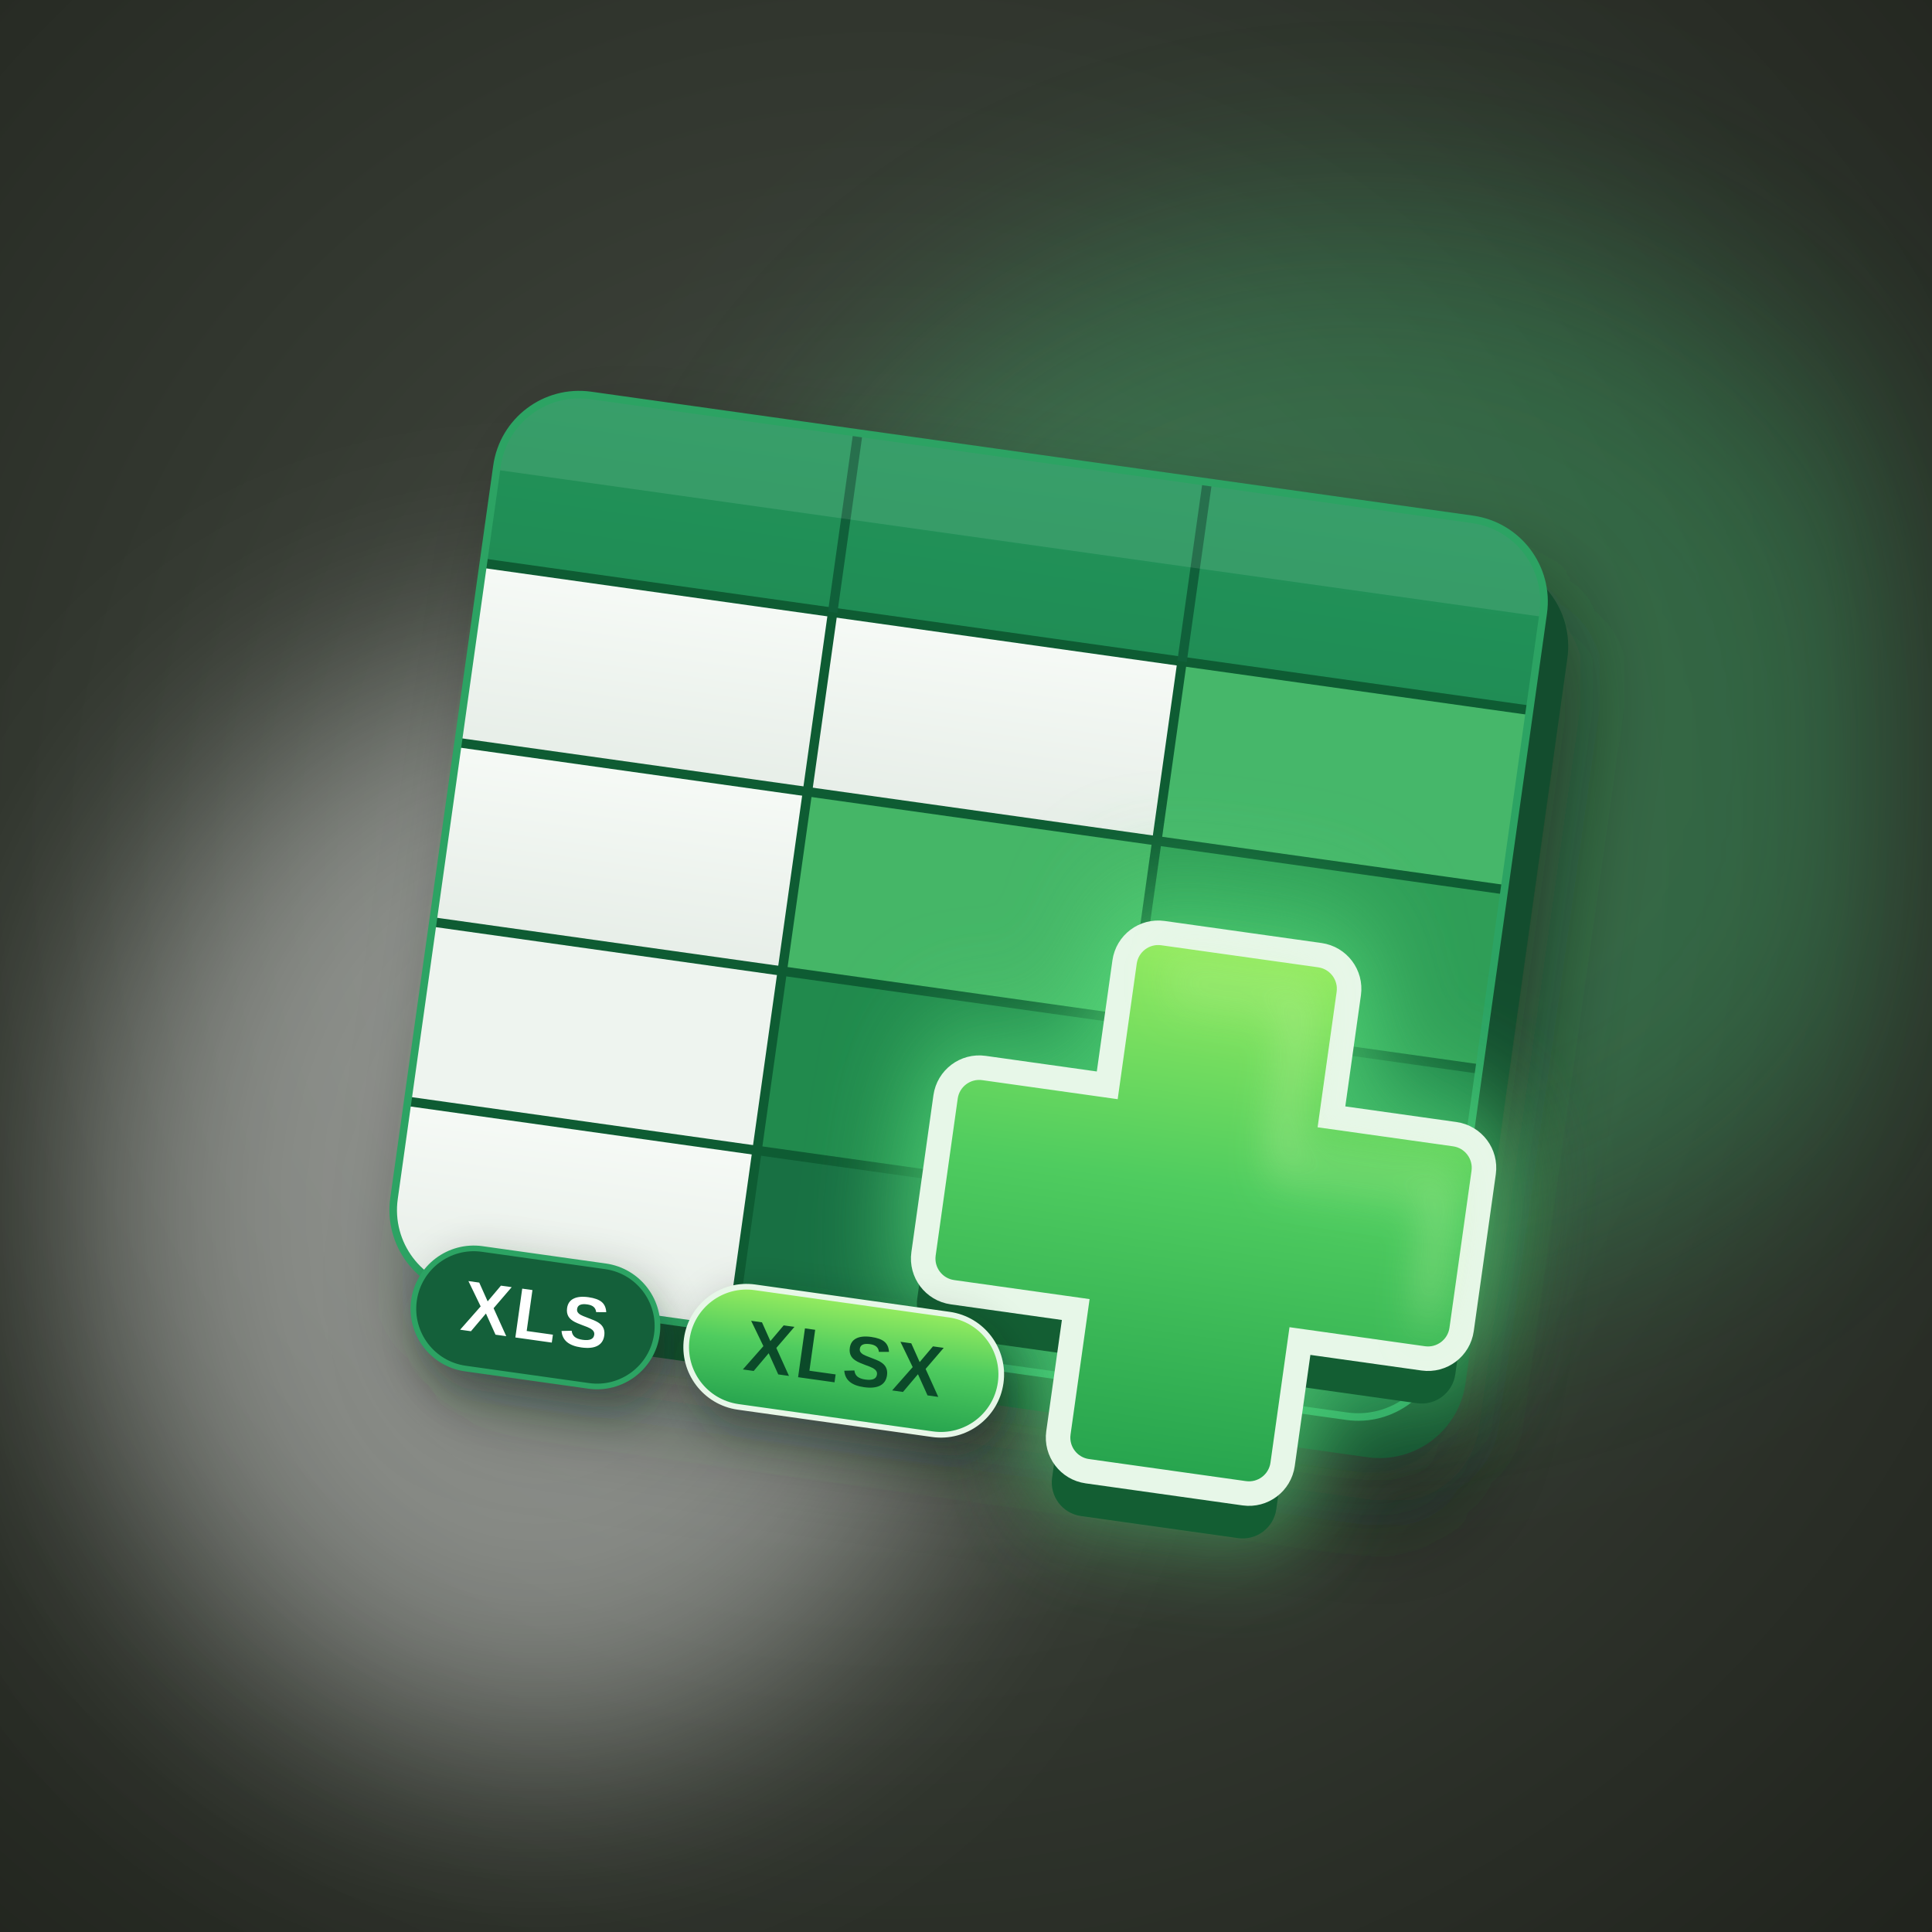
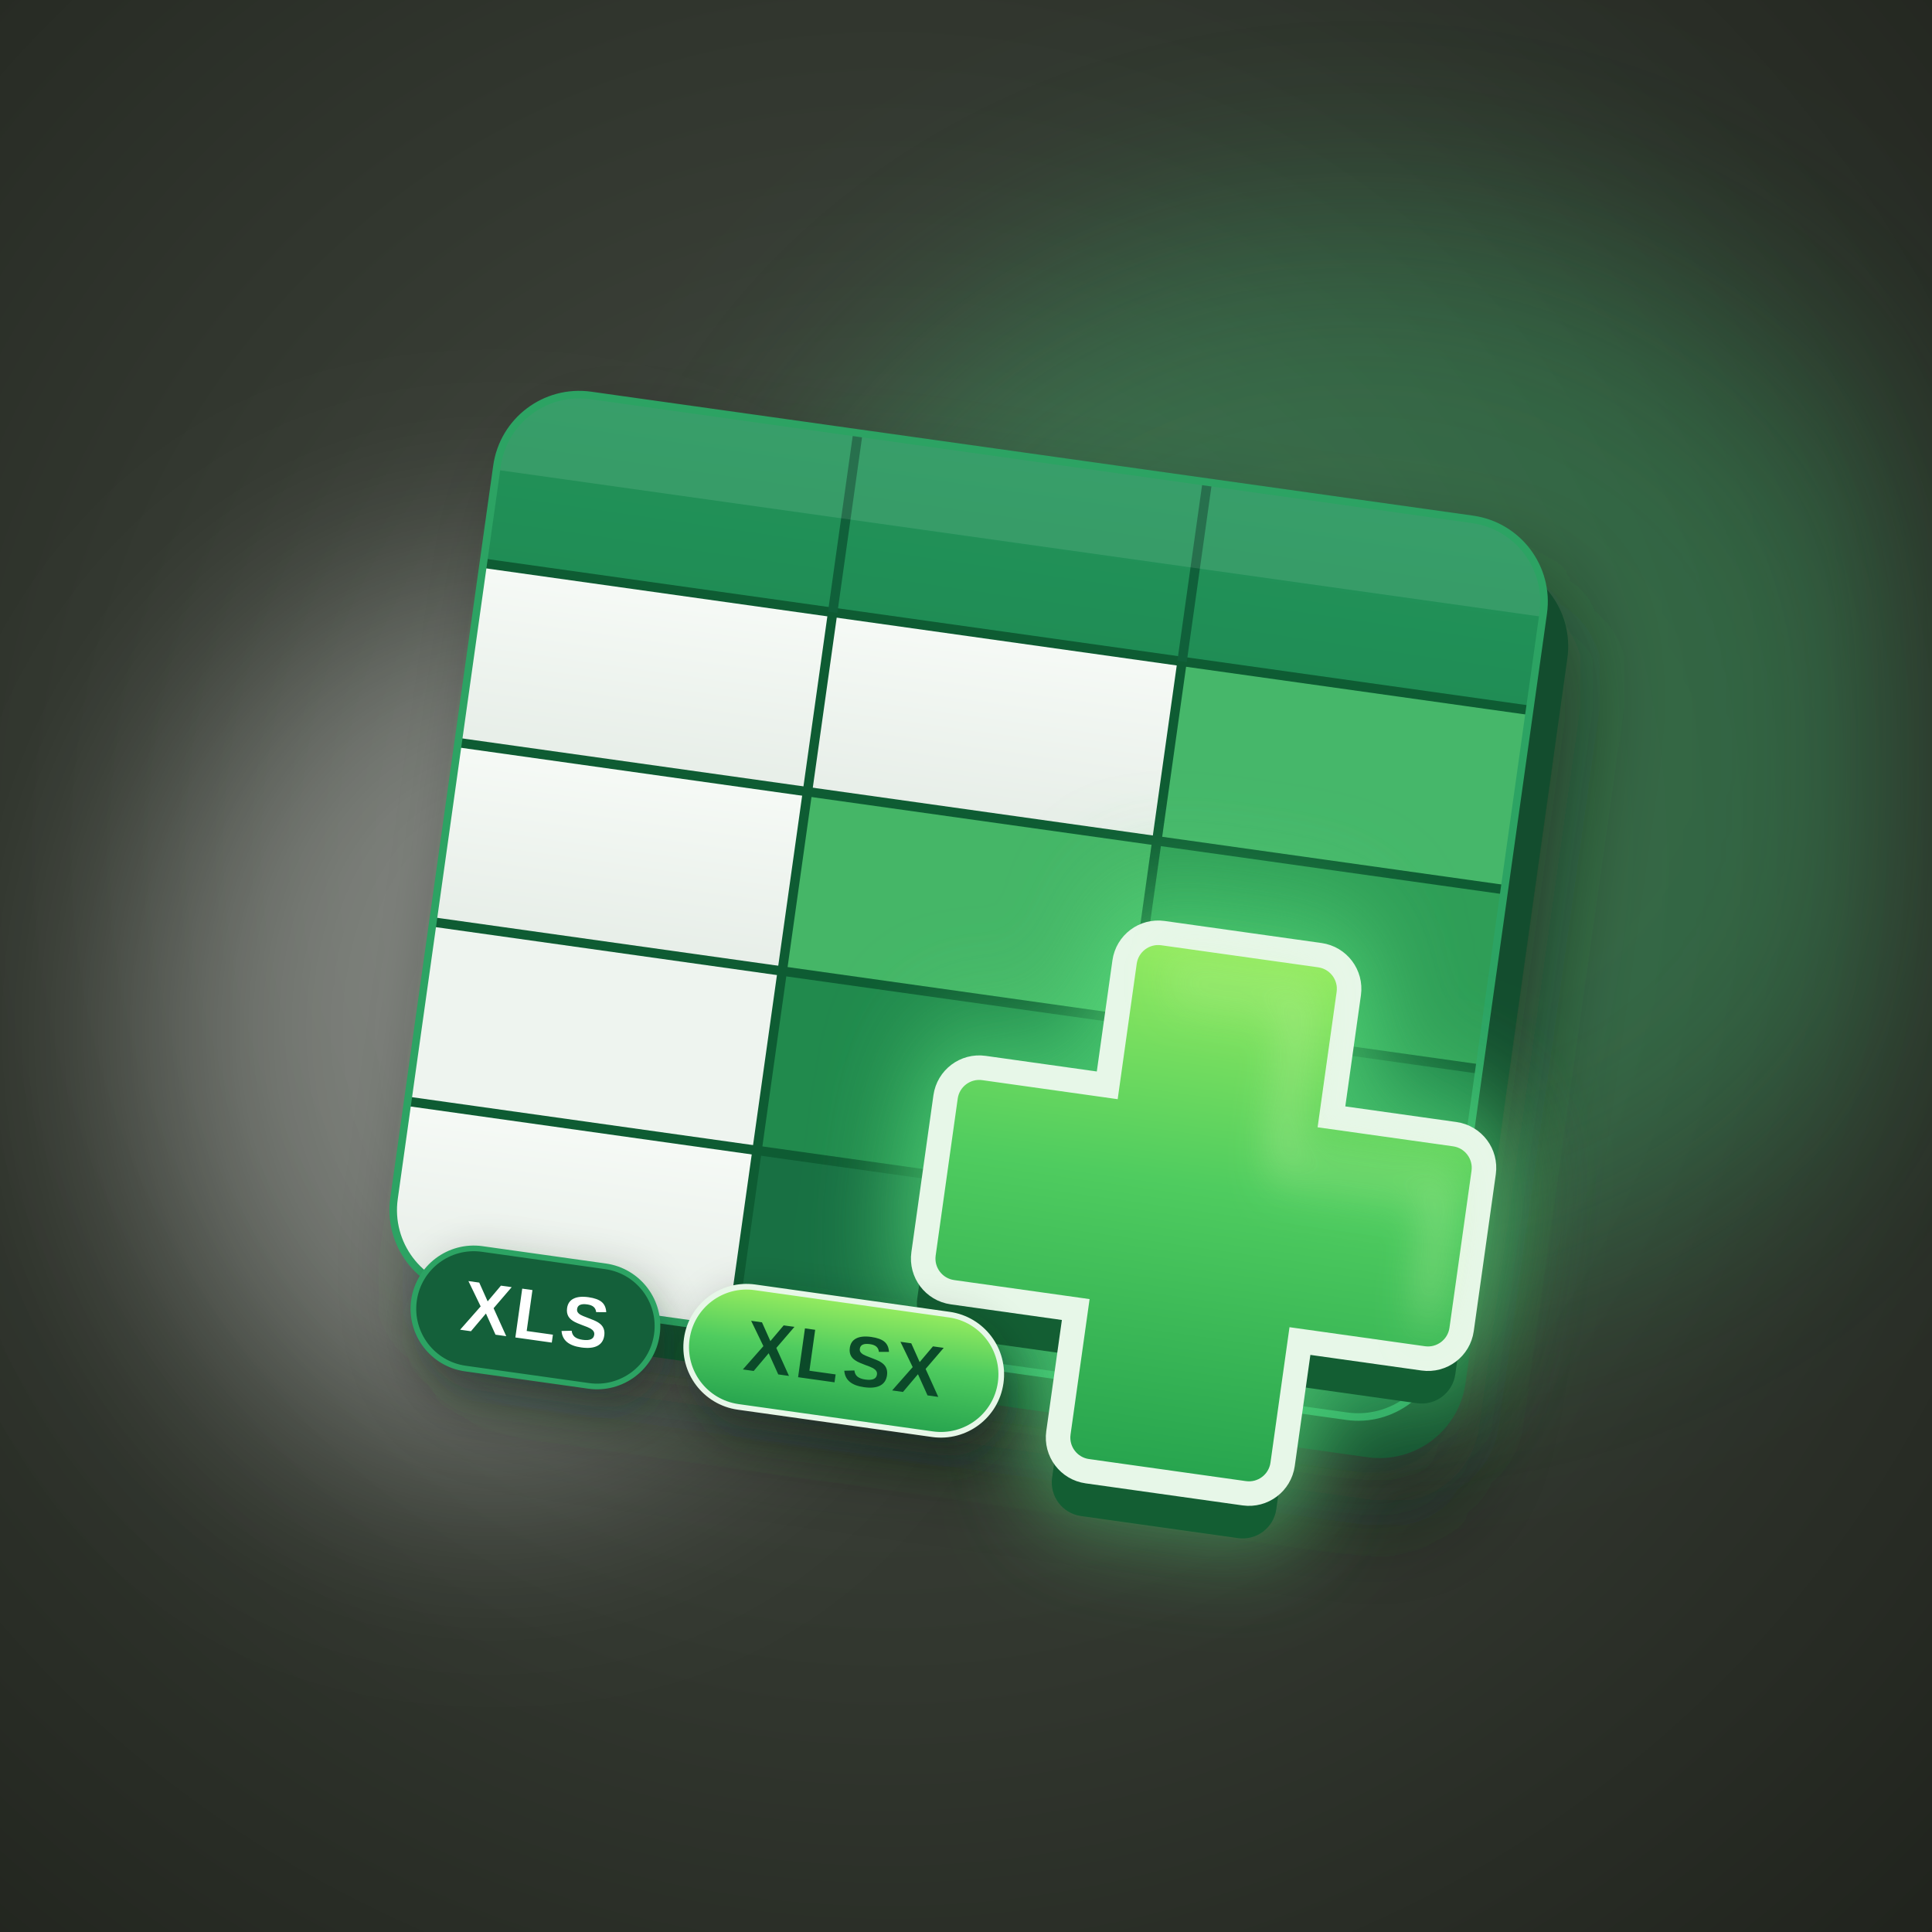
<svg xmlns="http://www.w3.org/2000/svg" viewBox="0 0 1024 1024" width="1024" height="1024">
  <defs>
    <radialGradient id="bg" cx="46%" cy="44%" r="78%">
      <stop offset="0%" stop-color="#474D44" />
      <stop offset="55%" stop-color="#31362E" />
      <stop offset="100%" stop-color="#20231D" />
    </radialGradient>
    <linearGradient id="header" x1="0" y1="0" x2="0" y2="1">
      <stop offset="0%" stop-color="#22945A" />
      <stop offset="100%" stop-color="#157141" />
    </linearGradient>
    <linearGradient id="white" x1="0" y1="0" x2="0" y2="1">
      <stop offset="0%" stop-color="#F6FAF6" />
      <stop offset="100%" stop-color="#E7EEE8" />
    </linearGradient>
    <linearGradient id="gloss" x1="0" y1="0" x2="0" y2="1">
      <stop offset="0%" stop-color="#96EC5F" />
      <stop offset="45%" stop-color="#4FCC5F" />
      <stop offset="100%" stop-color="#26A34E" />
    </linearGradient>
    <filter id="soft" x="-60%" y="-60%" width="220%" height="220%">
      <feGaussianBlur stdDeviation="60" />
    </filter>
    <filter id="soft2" x="-60%" y="-60%" width="220%" height="220%">
      <feGaussianBlur stdDeviation="26" />
    </filter>
    <filter id="soft3" x="-60%" y="-60%" width="220%" height="220%">
      <feGaussianBlur stdDeviation="12" />
    </filter>
    <clipPath id="face">
      <rect x="232" y="240" width="560" height="480" rx="44" />
    </clipPath>
  </defs>
  <rect width="1024" height="1024" fill="url(#bg)" />
-   <ellipse cx="285" cy="640" rx="240" ry="290" fill="#FFFFFF" opacity="0.42" filter="url(#soft)" />
+   <ellipse cx="262" cy="545" rx="185" ry="235" fill="#FFFFFF" opacity="0.34" filter="url(#soft)" />
  <ellipse cx="720" cy="400" rx="320" ry="290" fill="#37D877" opacity="0.30" filter="url(#soft)" />
  <g transform="rotate(8 512 490)">
    <rect x="252" y="276" width="566" height="486" rx="46" fill="#0E2117" opacity="0.55" filter="url(#soft2)" />
    <rect x="248" y="260" width="560" height="480" rx="46" fill="#134D2E" />
    <rect x="232" y="240" width="560" height="480" rx="44" fill="#177244" />
    <g clip-path="url(#face)">
      <rect x="232" y="240" width="560" height="480" fill="url(#header)" />
      <rect x="232" y="336" width="187" height="96" fill="url(#white)" />
      <rect x="419" y="336" width="187" height="96" fill="url(#white)" />
      <rect x="606" y="336" width="186" height="96" fill="#46B76A" />
      <rect x="232" y="432" width="187" height="96" fill="url(#white)" />
      <rect x="419" y="432" width="187" height="96" fill="#45B667" />
      <rect x="606" y="432" width="186" height="96" fill="#2F9E57" />
      <rect x="232" y="528" width="187" height="96" fill="#EEF4EF" />
      <rect x="419" y="528" width="187" height="96" fill="#218A4D" />
      <rect x="606" y="528" width="186" height="96" fill="#1D8048" />
      <rect x="232" y="624" width="187" height="96" fill="url(#white)" />
      <rect x="419" y="624" width="187" height="96" fill="#187043" />
      <rect x="606" y="624" width="186" height="96" fill="#15663D" />
      <path d="M419 336V720M606 336V720" stroke="#0E5C33" stroke-width="5" />
      <path d="M232 336H792M232 432H792M232 528H792M232 624H792" stroke="#0E5C33" stroke-width="5" />
      <path d="M419 240V336M606 240V336" stroke="#10603A" stroke-width="5" />
      <rect x="232" y="240" width="560" height="46" fill="#FFFFFF" opacity="0.10" />
    </g>
    <rect x="232" y="240" width="560" height="480" rx="44" fill="none" stroke="#2CA363" stroke-width="4" />
    <g transform="translate(-84 -160)">
      <path d="M700 640h84a18 18 0 0 1 18 18v66h66a18 18 0 0 1 18 18v84a18 18 0 0 1-18 18h-66v66a18 18 0 0 1-18 18h-84a18 18 0 0 1-18-18v-66h-66a18 18 0 0 1-18-18v-84a18 18 0 0 1 18-18h66v-66a18 18 0 0 1 18-18z" fill="#58E07C" stroke="#58E07C" stroke-width="36" opacity="0.7" filter="url(#soft2)" />
      <path d="M700 640h84a18 18 0 0 1 18 18v66h66a18 18 0 0 1 18 18v84a18 18 0 0 1-18 18h-66v66a18 18 0 0 1-18 18h-84a18 18 0 0 1-18-18v-66h-66a18 18 0 0 1-18-18v-84a18 18 0 0 1 18-18h66v-66a18 18 0 0 1 18-18z" transform="translate(0 24)" fill="#135E33" />
      <path d="M700 640h84a18 18 0 0 1 18 18v66h66a18 18 0 0 1 18 18v84a18 18 0 0 1-18 18h-66v66a18 18 0 0 1-18 18h-84a18 18 0 0 1-18-18v-66h-66a18 18 0 0 1-18-18v-84a18 18 0 0 1 18-18h66v-66a18 18 0 0 1 18-18z" fill="url(#gloss)" stroke="#E7F7E8" stroke-width="13" />
      <path d="M706 664h72v88h88v72" fill="none" stroke="#C4F3A4" stroke-width="10" opacity="0.55" filter="url(#soft3)" />
    </g>
    <g>
      <rect x="256" y="706" width="130" height="64" rx="32" fill="#0E2117" opacity="0.45" filter="url(#soft3)" />
      <rect x="250" y="696" width="130" height="64" rx="32" fill="#14603A" stroke="#2CA363" stroke-width="3" />
      <text x="315" y="740" text-anchor="middle" font-family="Arial, Helvetica, sans-serif" font-size="38" font-weight="700" letter-spacing="2" fill="#FFFFFF">XLS</text>
      <rect x="402" y="706" width="168" height="64" rx="32" fill="#0E2117" opacity="0.45" filter="url(#soft3)" />
      <rect x="396" y="696" width="168" height="64" rx="32" fill="url(#gloss)" stroke="#E7F7E8" stroke-width="3" />
      <text x="480" y="740" text-anchor="middle" font-family="Arial, Helvetica, sans-serif" font-size="38" font-weight="700" letter-spacing="2" fill="#0B4A29">XLSX</text>
    </g>
  </g>
</svg>
